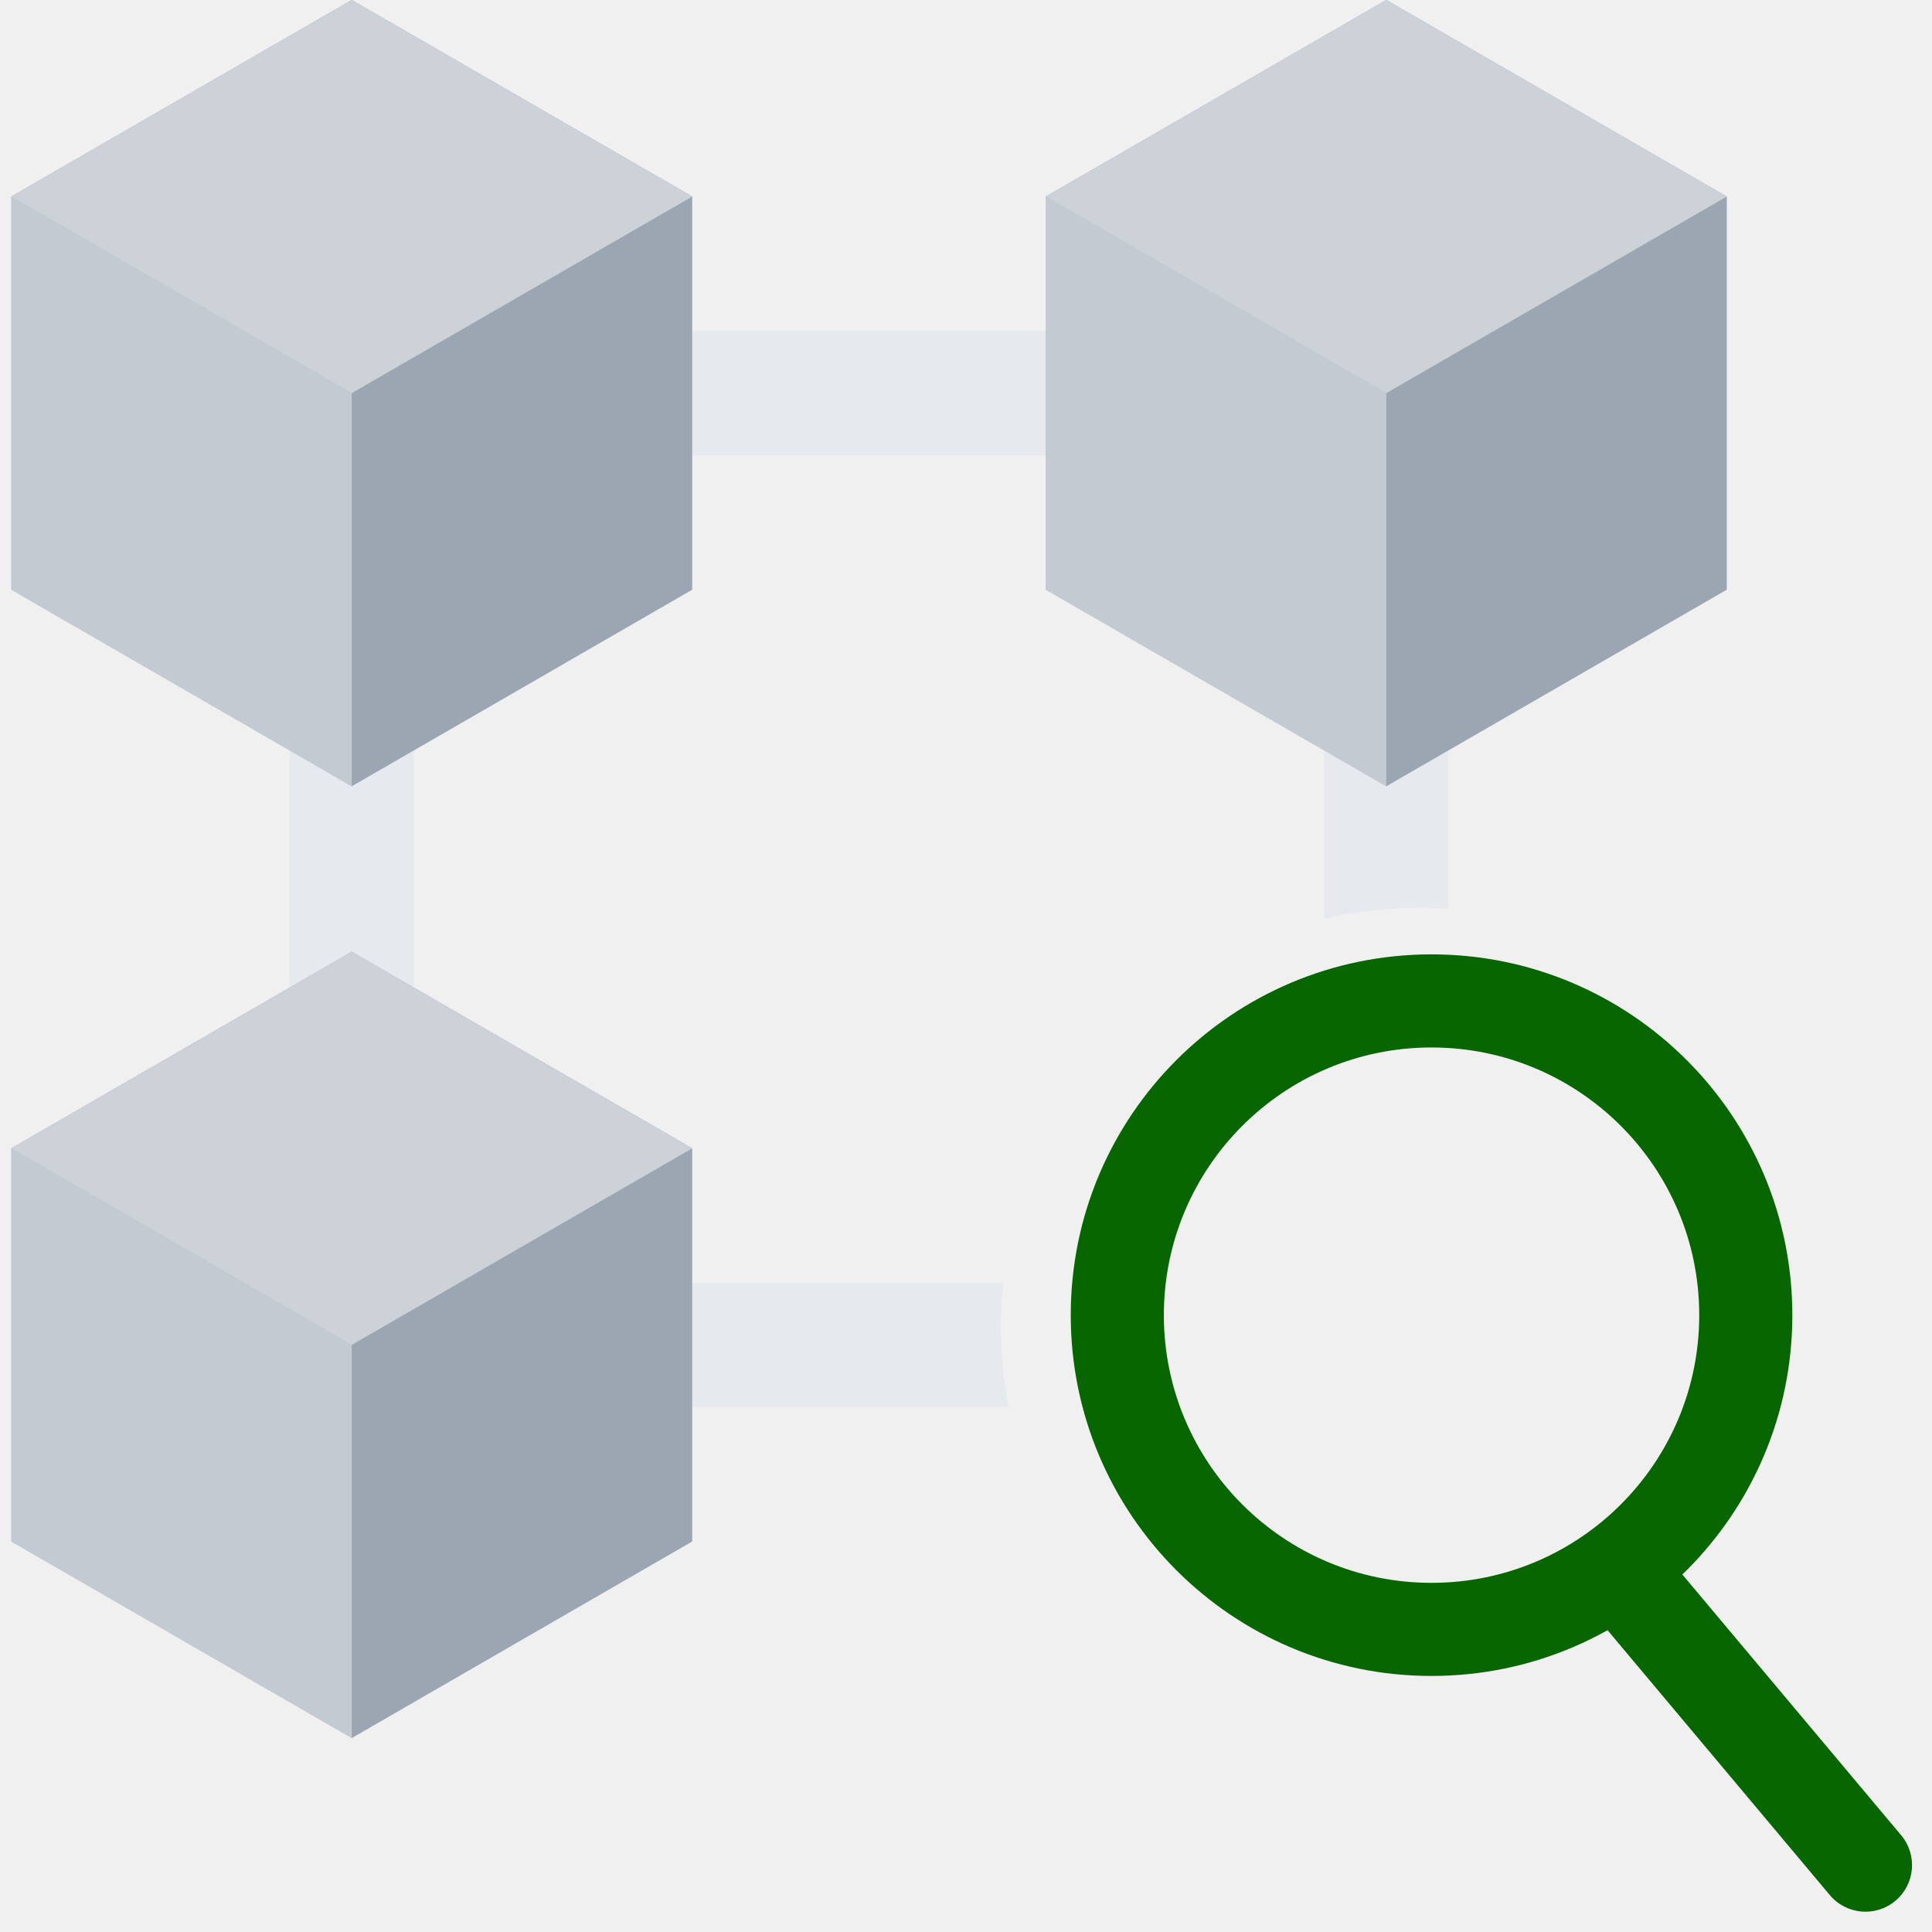
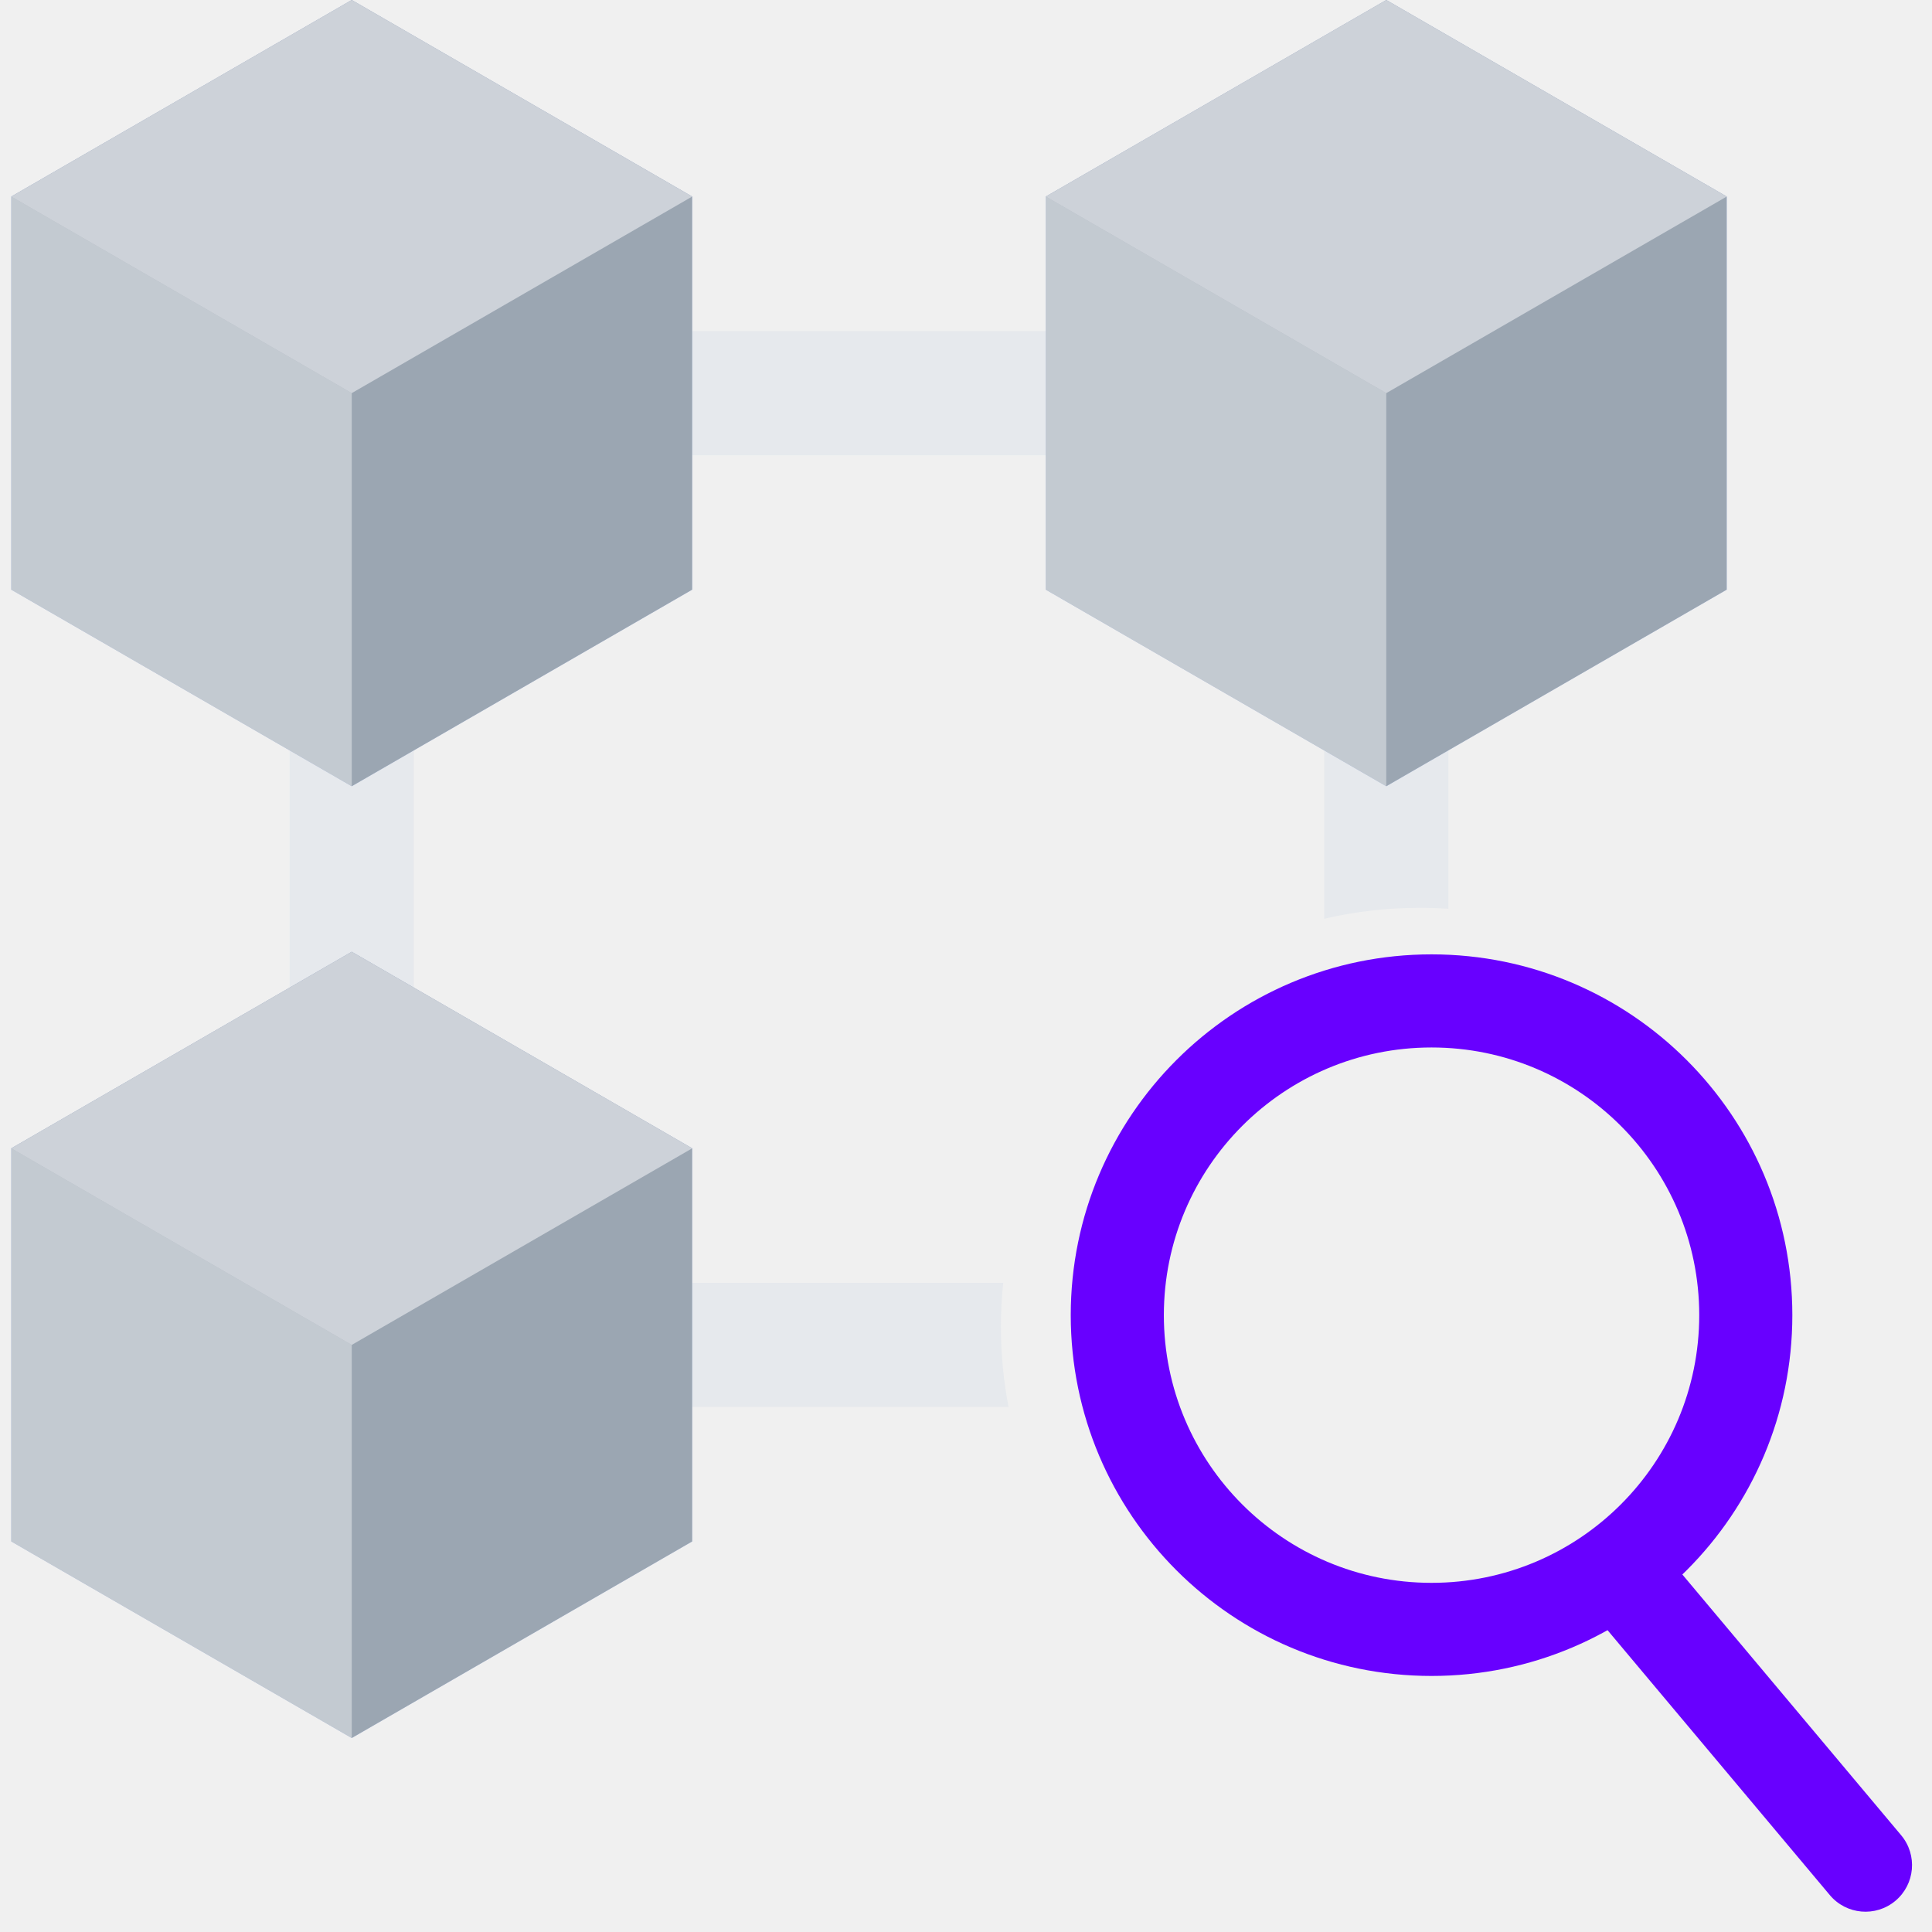
<svg xmlns="http://www.w3.org/2000/svg" xmlns:xlink="http://www.w3.org/1999/xlink" width="83px" height="83px" viewBox="0 0 83 83" version="1.1" id="svg15022">
  <defs id="defs14972">
    <polygon id="path-1" points="15.111 0 29.737 8.444 29.737 25.333 15.111 33.778 0.485 25.333 0.485 8.444" />
    <polygon id="path-3" points="15.111 0 29.737 8.444 29.737 25.333 15.111 33.778 0.485 25.333 0.485 8.444" />
    <polygon id="path-5" points="15.111 0 29.737 8.444 29.737 25.333 15.111 33.778 0.485 25.333 0.485 8.444" />
  </defs>
  <g id="Artboard" stroke="none" stroke-width="1" fill="none" fill-rule="evenodd">
    <g id="Group-2">
      <g id="decentralized">
        <path d="M28.444,14.222 L46.222,14.222 L46.222,19.556 L28.444,19.556 L28.444,14.222 Z M17.778,26.667 L17.778,49.778 L12.444,49.778 L12.444,26.667 L17.778,26.667 Z M43,57 C43,58.178 43.113,59.33 43.329,60.445 L28.444,60.444 L28.444,55.111 L43.098,55.111 C43.033,55.732 43,56.362 43,57 Z M62.222,26.667 L62.222,39.041 C61.818,39.014 61.411,39 61,39 C59.585,39 58.209,39.163 56.888,39.472 L56.889,26.667 L62.222,26.667 Z" id="Shape" fill-rule="nonzero" fill="#E6E9ED" />
        <g id="Group">
          <g id="a-link" fill-rule="nonzero" fill="#CAD9FF">
            <polygon id="a" points="15.111 0 29.737 8.444 29.737 25.333 15.111 33.778 0.485 25.333 0.485 8.444" />
          </g>
          <g id="Clipped">
            <mask id="mask-2" fill="white">
              <use xlink:href="#path-1" id="use14977" />
            </mask>
            <use id="use14980" xlink:href="#path-1" fill="#9BA6B2" />
            <polygon id="Path" mask="url(#mask-2)" points="15.111 -16.889 29.737 -8.444 29.737 8.444 15.111 16.889 0.485 8.444 0.485 -8.444" fill-rule="nonzero" fill="#CDD2D9" />
          </g>
          <g id="c-link" transform="translate(0, 8.111111)" fill-rule="nonzero" fill="#FFFFFF" opacity="0.4">
            <polygon id="c" points="15.111 8.778 15.111 25.667 0.485 17.222 0.485 0.333" />
          </g>
        </g>
        <g id="g15000" transform="translate(44.44444, 0)">
          <g id="d-link" fill-rule="nonzero" fill="#CAD9FF">
            <polygon id="d" points="15.111 0 29.737 8.444 29.737 25.333 15.111 33.778 0.485 25.333 0.485 8.444" />
          </g>
          <g id="g14996">
            <mask id="mask-4" fill="white">
              <use xlink:href="#path-3" id="use14989" />
            </mask>
            <use id="use14992" xlink:href="#path-3" fill="#9BA6B2" />
            <polygon id="polygon14994" mask="url(#mask-4)" points="15.111 -16.889 29.737 -8.444 29.737 8.444 15.111 16.889 0.485 8.444 0.485 -8.444" fill-rule="nonzero" fill="#CDD2D9" />
          </g>
          <g id="f-link" transform="translate(0, 7.111111)" fill-rule="nonzero" fill="#FFFFFF" opacity="0.4">
            <polygon id="f" points="15.111 9.778 15.111 26.667 0.485 18.222 0.485 1.333" />
          </g>
        </g>
        <g id="g15015" transform="translate(0, 40.88889)">
          <g id="g-link" fill-rule="nonzero" fill="#CAD9FF">
            <polygon id="g" points="15.111 0 29.737 8.444 29.737 25.333 15.111 33.778 0.485 25.333 0.485 8.444" />
          </g>
          <g id="g15011">
            <mask id="mask-6" fill="white">
              <use xlink:href="#path-5" id="use15004" />
            </mask>
            <use id="use15007" xlink:href="#path-5" fill="#9BA6B2" />
            <polygon id="polygon15009" mask="url(#mask-6)" points="15.111 -16.889 29.737 -8.444 29.737 8.444 15.111 16.889 0.485 8.444 0.485 -8.444" fill-rule="nonzero" fill="#CDD2D9" />
          </g>
          <g id="i-link" transform="translate(0, 7.111111)" fill-rule="nonzero" fill="#FFFFFF" opacity="0.4">
            <polygon id="i" points="15.111 9.778 15.111 26.667 0.485 18.222 0.485 1.333" />
          </g>
        </g>
      </g>
-       <path d="M61.5,72 C70.06,72 77,65.06 77,56.5 C77,47.94 70.06,41 61.5,41 C52.94,41 46,47.94 46,56.5 C46,65.06 52.94,72 61.5,72 Z M61.5,68 C55.149,68 50,62.851 50,56.5 C50,50.149 55.149,45 61.5,45 C67.851,45 73,50.149 73,56.5 C73,62.851 67.851,68 61.5,68 Z" id="Oval" fill-rule="nonzero" fill="#1F5AF6" style="fill:#076600;fill-opacity:1" />
-       <rect id="Rectangle" transform="translate(75, 74) rotate(50) translate(-75, -74) " x="65" y="72" width="20" height="4" rx="2" fill="#1F5AF6" style="fill:#076600;fill-opacity:1" />
+       <path d="M61.5,72 C70.06,72 77,65.06 77,56.5 C77,47.94 70.06,41 61.5,41 C52.94,41 46,47.94 46,56.5 C46,65.06 52.94,72 61.5,72 Z M61.5,68 C55.149,68 50,62.851 50,56.5 C50,50.149 55.149,45 61.5,45 C67.851,45 73,50.149 73,56.5 C73,62.851 67.851,68 61.5,68 Z" id="Oval" fill-rule="nonzero" fill="#1F5AF6" style="fill:#6800ff;fill-opacity:1" />
+       <rect id="Rectangle" transform="translate(75, 74) rotate(50) translate(-75, -74) " x="65" y="72" width="20" height="4" rx="2" fill="#1F5AF6" style="fill:#6800ff;fill-opacity:1" />
    </g>
  </g>
</svg>
